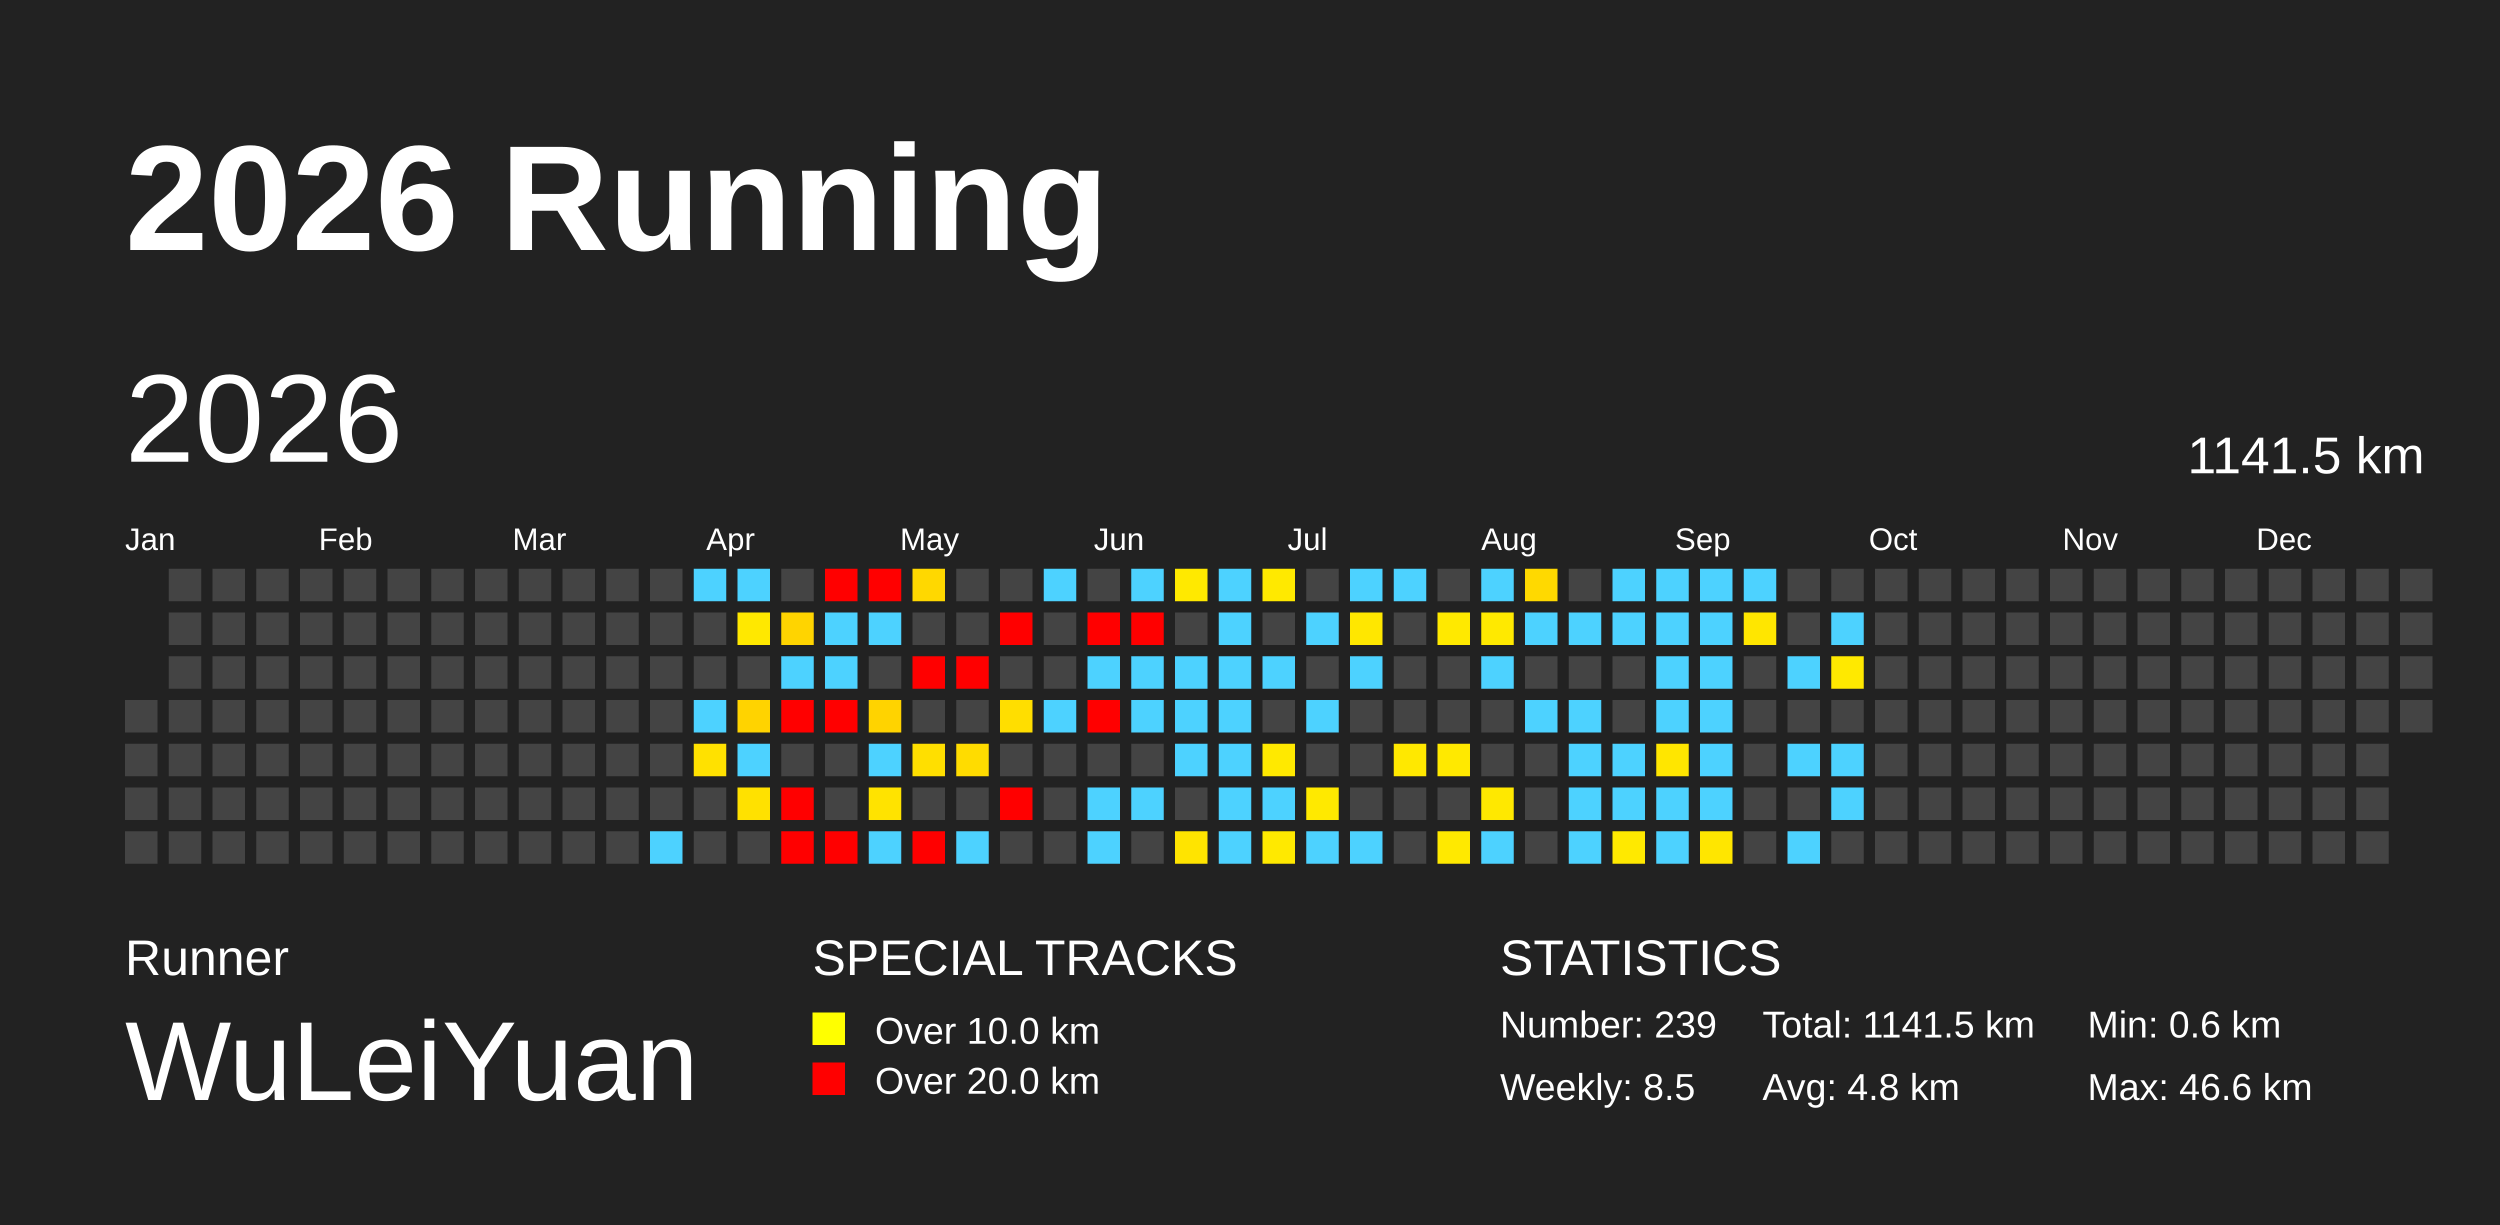
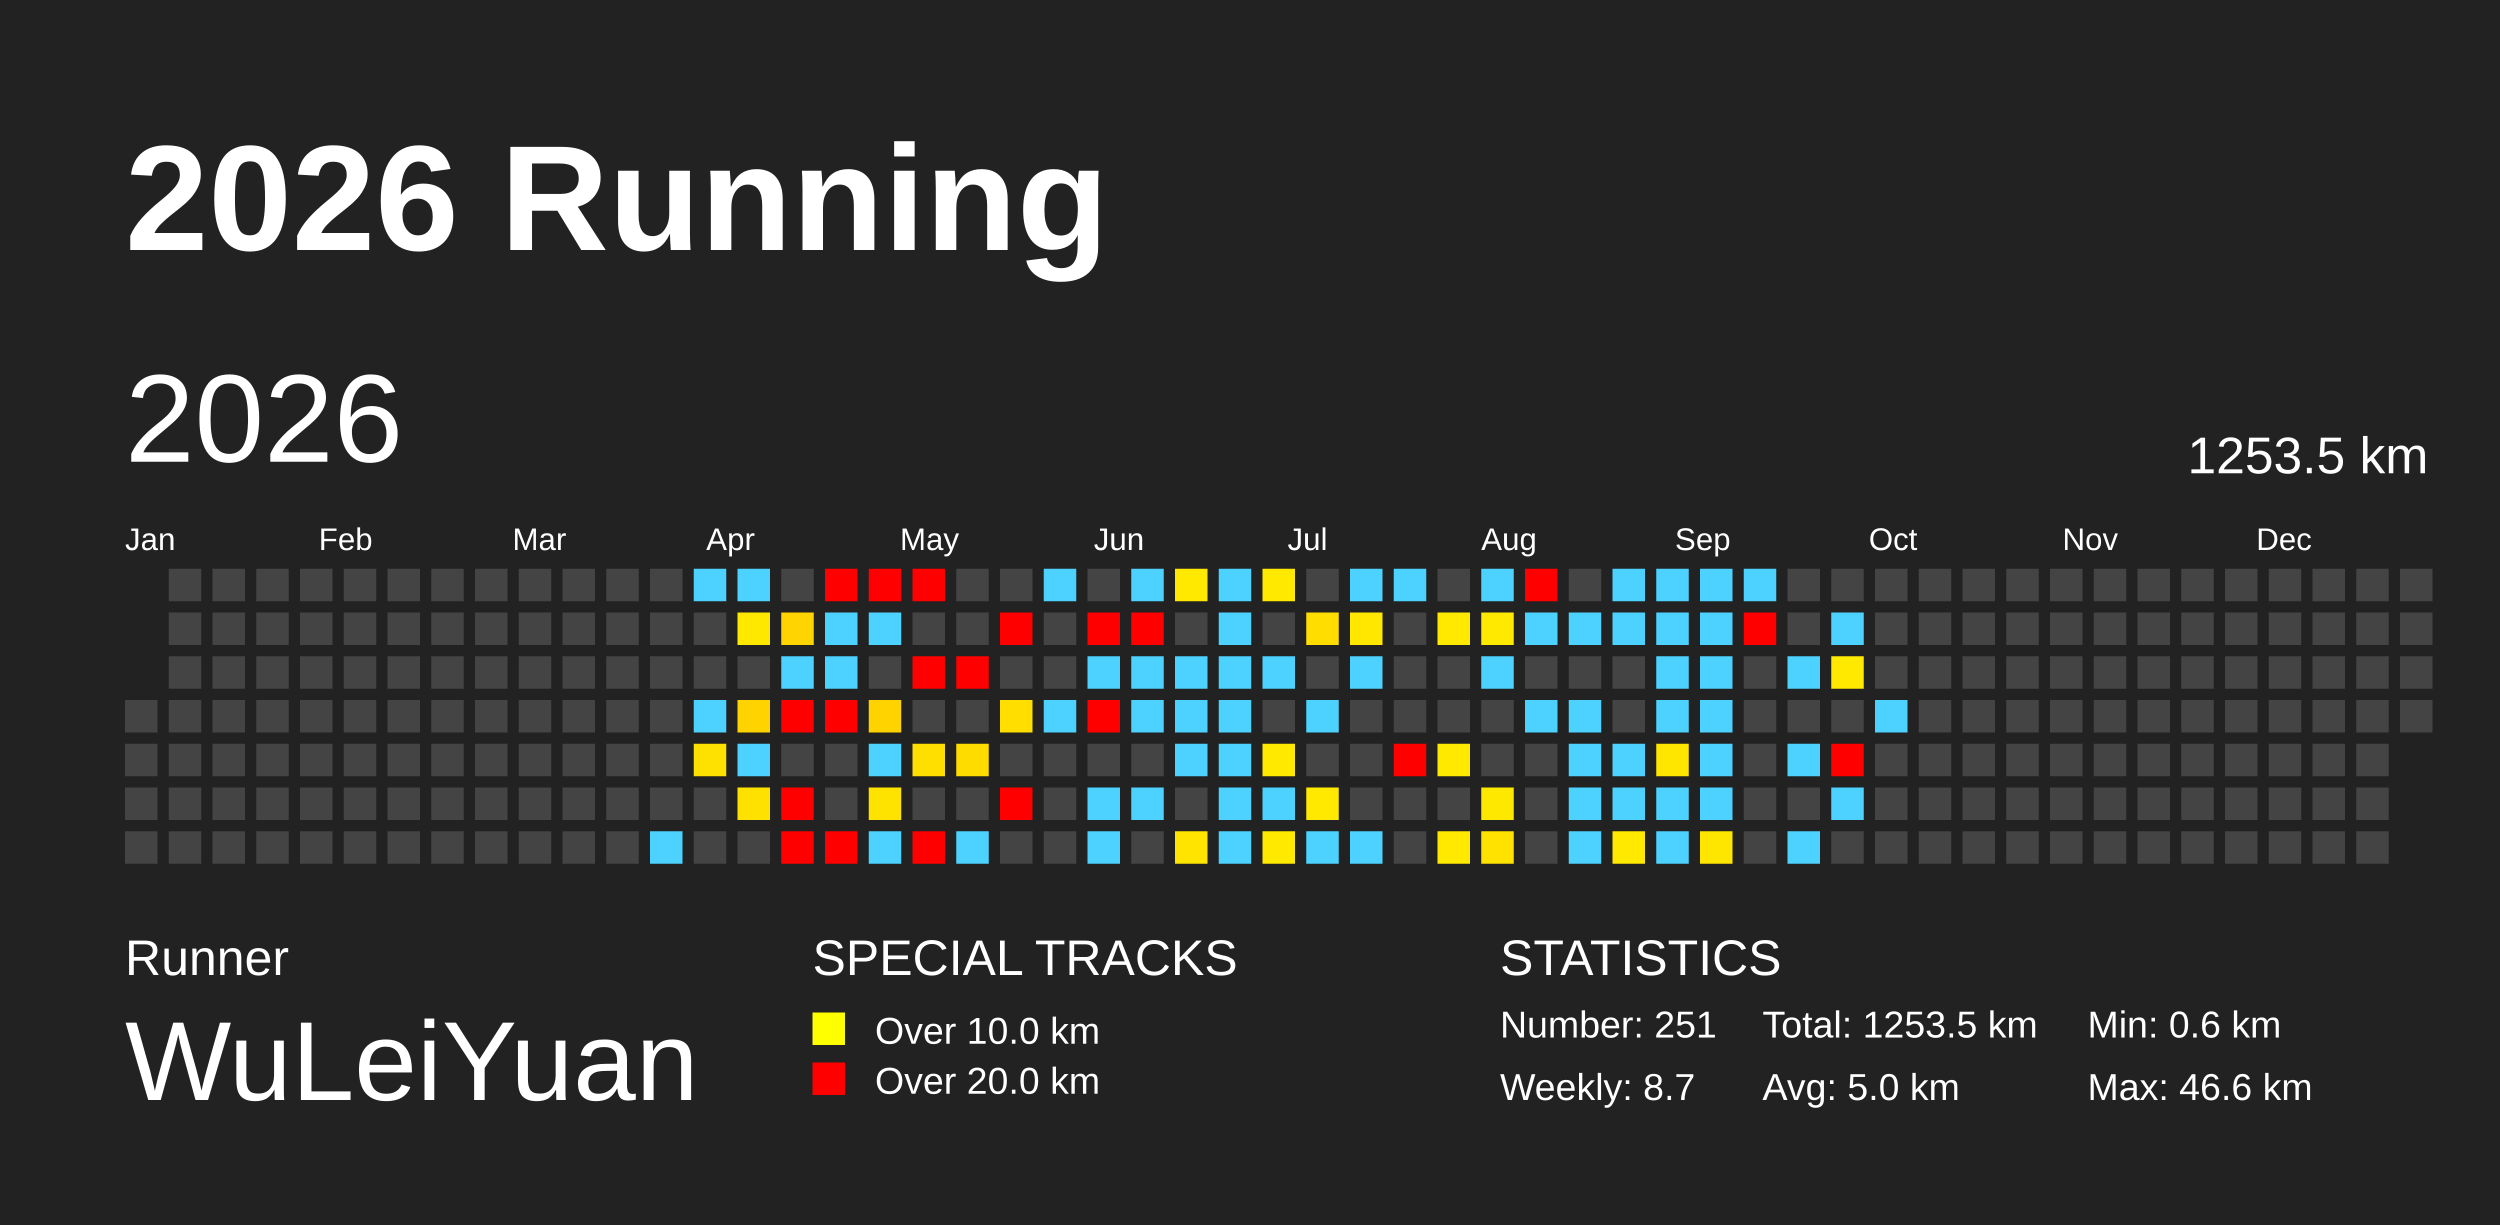
<svg xmlns="http://www.w3.org/2000/svg" baseProfile="full" height="98mm" version="1.1" viewBox="0,0,200,98" width="200mm">
  <defs />
  <rect fill="#222222" height="98" width="200" x="0" y="0" />
  <text fill="#FFFFFF" style="font-size:12px; font-family:Arial; font-weight:bold;" x="10" y="20">2026 Running</text>
  <text fill="#FFFFFF" style="font-size:4px; font-family:Arial" x="10" y="78">Runner</text>
  <text fill="#FFFFFF" style="font-size:9px; font-family:Arial" x="10" y="88">WuLeiYuan</text>
  <text fill="#FFFFFF" style="font-size:4px; font-family:Arial" x="65" y="78">SPECIAL TRACKS</text>
  <rect fill="yellow" height="2.6" width="2.6" x="65" y="81" />
  <text fill="#FFFFFF" style="font-size:3px; font-family:Arial" x="70" y="83.5">Over 10.0 km</text>
  <rect fill="red" height="2.6" width="2.6" x="65" y="85" />
  <text fill="#FFFFFF" style="font-size:3px; font-family:Arial" x="70" y="87.5">Over 20.0 km</text>
  <text fill="#FFFFFF" style="font-size:4px; font-family:Arial" x="120" y="78">STATISTICS</text>
-   <text fill="#FFFFFF" style="font-size:3px; font-family:Arial" x="120" y="83">Number: 239</text>
-   <text fill="#FFFFFF" style="font-size:3px; font-family:Arial" x="120" y="88">Weekly: 8.5</text>
-   <text fill="#FFFFFF" style="font-size:3px; font-family:Arial" x="141" y="83">Total: 1141.5 km</text>
-   <text fill="#FFFFFF" style="font-size:3px; font-family:Arial" x="141" y="88">Avg: 4.8 km</text>
+   <text fill="#FFFFFF" style="font-size:3px; font-family:Arial" x="120" y="83">Number: 251</text>
+   <text fill="#FFFFFF" style="font-size:3px; font-family:Arial" x="120" y="88">Weekly: 8.7</text>
+   <text fill="#FFFFFF" style="font-size:3px; font-family:Arial" x="141" y="83">Total: 1253.5 km</text>
+   <text fill="#FFFFFF" style="font-size:3px; font-family:Arial" x="141" y="88">Avg: 5.0 km</text>
  <text fill="#FFFFFF" style="font-size:3px; font-family:Arial" x="167" y="83">Min: 0.6 km</text>
  <text fill="#FFFFFF" style="font-size:3px; font-family:Arial" x="167" y="88">Max: 46.6 km</text>
  <text dominant-baseline="hanging" fill="#FFFFFF" style="font-size:10.0px; font-family:Arial;" x="10" y="30">2026</text>
-   <text dominant-baseline="hanging" fill="#FFFFFF" style="font-size:4.125px; font-family:Arial;" x="175" y="35">1141.5 km</text>
+   <text dominant-baseline="hanging" fill="#FFFFFF" style="font-size:4.125px; font-family:Arial;" x="175" y="35">1253.5 km</text>
  <text fill="#FFFFFF" style="font-size:2.5px; font-family:Arial" x="10.0" y="44">Jan</text>
  <text fill="#FFFFFF" style="font-size:2.5px; font-family:Arial" x="25.5" y="44">Feb</text>
  <text fill="#FFFFFF" style="font-size:2.5px; font-family:Arial" x="41.0" y="44">Mar</text>
  <text fill="#FFFFFF" style="font-size:2.5px; font-family:Arial" x="56.5" y="44">Apr</text>
  <text fill="#FFFFFF" style="font-size:2.5px; font-family:Arial" x="72.0" y="44">May</text>
  <text fill="#FFFFFF" style="font-size:2.5px; font-family:Arial" x="87.5" y="44">Jun</text>
  <text fill="#FFFFFF" style="font-size:2.5px; font-family:Arial" x="103.0" y="44">Jul</text>
  <text fill="#FFFFFF" style="font-size:2.5px; font-family:Arial" x="118.5" y="44">Aug</text>
  <text fill="#FFFFFF" style="font-size:2.5px; font-family:Arial" x="134.0" y="44">Sep</text>
  <text fill="#FFFFFF" style="font-size:2.5px; font-family:Arial" x="149.5" y="44">Oct</text>
  <text fill="#FFFFFF" style="font-size:2.5px; font-family:Arial" x="165.0" y="44">Nov</text>
  <text fill="#FFFFFF" style="font-size:2.5px; font-family:Arial" x="180.5" y="44">Dec</text>
  <rect fill="#444444" height="2.6" width="2.6" x="10.0" y="56.0" />
  <rect fill="#444444" height="2.6" width="2.6" x="10.0" y="59.5" />
  <rect fill="#444444" height="2.6" width="2.6" x="10.0" y="63.0" />
  <rect fill="#444444" height="2.6" width="2.6" x="10.0" y="66.5" />
  <rect fill="#444444" height="2.6" width="2.6" x="13.5" y="45.5" />
  <rect fill="#444444" height="2.6" width="2.6" x="13.5" y="49.0" />
  <rect fill="#444444" height="2.6" width="2.6" x="13.5" y="52.5" />
  <rect fill="#444444" height="2.6" width="2.6" x="13.5" y="56.0" />
  <rect fill="#444444" height="2.6" width="2.6" x="13.5" y="59.5" />
  <rect fill="#444444" height="2.6" width="2.6" x="13.5" y="63.0" />
  <rect fill="#444444" height="2.6" width="2.6" x="13.5" y="66.5" />
  <rect fill="#444444" height="2.6" width="2.6" x="17.0" y="45.5" />
  <rect fill="#444444" height="2.6" width="2.6" x="17.0" y="49.0" />
  <rect fill="#444444" height="2.6" width="2.6" x="17.0" y="52.5" />
  <rect fill="#444444" height="2.6" width="2.6" x="17.0" y="56.0" />
  <rect fill="#444444" height="2.6" width="2.6" x="17.0" y="59.5" />
  <rect fill="#444444" height="2.6" width="2.6" x="17.0" y="63.0" />
  <rect fill="#444444" height="2.6" width="2.6" x="17.0" y="66.5" />
  <rect fill="#444444" height="2.6" width="2.6" x="20.5" y="45.5" />
  <rect fill="#444444" height="2.6" width="2.6" x="20.5" y="49.0" />
  <rect fill="#444444" height="2.6" width="2.6" x="20.5" y="52.5" />
  <rect fill="#444444" height="2.6" width="2.6" x="20.5" y="56.0" />
  <rect fill="#444444" height="2.6" width="2.6" x="20.5" y="59.5" />
  <rect fill="#444444" height="2.6" width="2.6" x="20.5" y="63.0" />
  <rect fill="#444444" height="2.6" width="2.6" x="20.5" y="66.5" />
  <rect fill="#444444" height="2.6" width="2.6" x="24.0" y="45.5" />
  <rect fill="#444444" height="2.6" width="2.6" x="24.0" y="49.0" />
  <rect fill="#444444" height="2.6" width="2.6" x="24.0" y="52.5" />
  <rect fill="#444444" height="2.6" width="2.6" x="24.0" y="56.0" />
  <rect fill="#444444" height="2.6" width="2.6" x="24.0" y="59.5" />
  <rect fill="#444444" height="2.6" width="2.6" x="24.0" y="63.0" />
  <rect fill="#444444" height="2.6" width="2.6" x="24.0" y="66.5" />
  <rect fill="#444444" height="2.6" width="2.6" x="27.5" y="45.5" />
  <rect fill="#444444" height="2.6" width="2.6" x="27.5" y="49.0" />
  <rect fill="#444444" height="2.6" width="2.6" x="27.5" y="52.5" />
  <rect fill="#444444" height="2.6" width="2.6" x="27.5" y="56.0" />
  <rect fill="#444444" height="2.6" width="2.6" x="27.5" y="59.5" />
  <rect fill="#444444" height="2.6" width="2.6" x="27.5" y="63.0" />
  <rect fill="#444444" height="2.6" width="2.6" x="27.5" y="66.5" />
  <rect fill="#444444" height="2.6" width="2.6" x="31.0" y="45.5" />
  <rect fill="#444444" height="2.6" width="2.6" x="31.0" y="49.0" />
  <rect fill="#444444" height="2.6" width="2.6" x="31.0" y="52.5" />
  <rect fill="#444444" height="2.6" width="2.6" x="31.0" y="56.0" />
  <rect fill="#444444" height="2.6" width="2.6" x="31.0" y="59.5" />
  <rect fill="#444444" height="2.6" width="2.6" x="31.0" y="63.0" />
  <rect fill="#444444" height="2.6" width="2.6" x="31.0" y="66.5" />
  <rect fill="#444444" height="2.6" width="2.6" x="34.5" y="45.5" />
  <rect fill="#444444" height="2.6" width="2.6" x="34.5" y="49.0" />
  <rect fill="#444444" height="2.6" width="2.6" x="34.5" y="52.5" />
  <rect fill="#444444" height="2.6" width="2.6" x="34.5" y="56.0" />
  <rect fill="#444444" height="2.6" width="2.6" x="34.5" y="59.5" />
  <rect fill="#444444" height="2.6" width="2.6" x="34.5" y="63.0" />
  <rect fill="#444444" height="2.6" width="2.6" x="34.5" y="66.5" />
  <rect fill="#444444" height="2.6" width="2.6" x="38.0" y="45.5" />
  <rect fill="#444444" height="2.6" width="2.6" x="38.0" y="49.0" />
  <rect fill="#444444" height="2.6" width="2.6" x="38.0" y="52.5" />
  <rect fill="#444444" height="2.6" width="2.6" x="38.0" y="56.0" />
  <rect fill="#444444" height="2.6" width="2.6" x="38.0" y="59.5" />
  <rect fill="#444444" height="2.6" width="2.6" x="38.0" y="63.0" />
  <rect fill="#444444" height="2.6" width="2.6" x="38.0" y="66.5" />
  <rect fill="#444444" height="2.6" width="2.6" x="41.5" y="45.5" />
  <rect fill="#444444" height="2.6" width="2.6" x="41.5" y="49.0" />
  <rect fill="#444444" height="2.6" width="2.6" x="41.5" y="52.5" />
  <rect fill="#444444" height="2.6" width="2.6" x="41.5" y="56.0" />
  <rect fill="#444444" height="2.6" width="2.6" x="41.5" y="59.5" />
  <rect fill="#444444" height="2.6" width="2.6" x="41.5" y="63.0" />
  <rect fill="#444444" height="2.6" width="2.6" x="41.5" y="66.5" />
  <rect fill="#444444" height="2.6" width="2.6" x="45.0" y="45.5" />
  <rect fill="#444444" height="2.6" width="2.6" x="45.0" y="49.0" />
  <rect fill="#444444" height="2.6" width="2.6" x="45.0" y="52.5" />
  <rect fill="#444444" height="2.6" width="2.6" x="45.0" y="56.0" />
  <rect fill="#444444" height="2.6" width="2.6" x="45.0" y="59.5" />
  <rect fill="#444444" height="2.6" width="2.6" x="45.0" y="63.0" />
  <rect fill="#444444" height="2.6" width="2.6" x="45.0" y="66.5" />
  <rect fill="#444444" height="2.6" width="2.6" x="48.5" y="45.5" />
  <rect fill="#444444" height="2.6" width="2.6" x="48.5" y="49.0" />
  <rect fill="#444444" height="2.6" width="2.6" x="48.5" y="52.5" />
  <rect fill="#444444" height="2.6" width="2.6" x="48.5" y="56.0" />
  <rect fill="#444444" height="2.6" width="2.6" x="48.5" y="59.5" />
  <rect fill="#444444" height="2.6" width="2.6" x="48.5" y="63.0" />
  <rect fill="#444444" height="2.6" width="2.6" x="48.5" y="66.5" />
  <rect fill="#444444" height="2.6" width="2.6" x="52.0" y="45.5" />
  <rect fill="#444444" height="2.6" width="2.6" x="52.0" y="49.0" />
  <rect fill="#444444" height="2.6" width="2.6" x="52.0" y="52.5" />
  <rect fill="#444444" height="2.6" width="2.6" x="52.0" y="56.0" />
  <rect fill="#444444" height="2.6" width="2.6" x="52.0" y="59.5" />
  <rect fill="#444444" height="2.6" width="2.6" x="52.0" y="63.0" />
  <rect fill="#4dd2ff" height="2.6" width="2.6" x="52.0" y="66.5" />
  <rect fill="#4dd2ff" height="2.6" width="2.6" x="55.5" y="45.5" />
  <rect fill="#444444" height="2.6" width="2.6" x="55.5" y="49.0" />
  <rect fill="#444444" height="2.6" width="2.6" x="55.5" y="52.5" />
  <rect fill="#4dd2ff" height="2.6" width="2.6" x="55.5" y="56.0" />
  <rect fill="#ffe100" height="2.6" width="2.6" x="55.5" y="59.5" />
  <rect fill="#444444" height="2.6" width="2.6" x="55.5" y="63.0" />
  <rect fill="#444444" height="2.6" width="2.6" x="55.5" y="66.5" />
  <rect fill="#4dd2ff" height="2.6" width="2.6" x="59.0" y="45.5" />
  <rect fill="#ffe800" height="2.6" width="2.6" x="59.0" y="49.0" />
  <rect fill="#444444" height="2.6" width="2.6" x="59.0" y="52.5" />
  <rect fill="#ffd300" height="2.6" width="2.6" x="59.0" y="56.0" />
  <rect fill="#4dd2ff" height="2.6" width="2.6" x="59.0" y="59.5" />
  <rect fill="#ffe100" height="2.6" width="2.6" x="59.0" y="63.0" />
  <rect fill="#444444" height="2.6" width="2.6" x="59.0" y="66.5" />
  <rect fill="#444444" height="2.6" width="2.6" x="62.5" y="45.5" />
  <rect fill="#ffd400" height="2.6" width="2.6" x="62.5" y="49.0" />
  <rect fill="#4dd2ff" height="2.6" width="2.6" x="62.5" y="52.5" />
  <rect fill="red" height="2.6" width="2.6" x="62.5" y="56.0" />
  <rect fill="#444444" height="2.6" width="2.6" x="62.5" y="59.5" />
  <rect fill="red" height="2.6" width="2.6" x="62.5" y="63.0" />
  <rect fill="red" height="2.6" width="2.6" x="62.5" y="66.5" />
  <rect fill="red" height="2.6" width="2.6" x="66.0" y="45.5" />
  <rect fill="#4dd2ff" height="2.6" width="2.6" x="66.0" y="49.0" />
  <rect fill="#4dd2ff" height="2.6" width="2.6" x="66.0" y="52.5" />
  <rect fill="red" height="2.6" width="2.6" x="66.0" y="56.0" />
  <rect fill="#444444" height="2.6" width="2.6" x="66.0" y="59.5" />
  <rect fill="#444444" height="2.6" width="2.6" x="66.0" y="63.0" />
  <rect fill="red" height="2.6" width="2.6" x="66.0" y="66.5" />
  <rect fill="red" height="2.6" width="2.6" x="69.5" y="45.5" />
  <rect fill="#4dd2ff" height="2.6" width="2.6" x="69.5" y="49.0" />
  <rect fill="#444444" height="2.6" width="2.6" x="69.5" y="52.5" />
  <rect fill="#ffd300" height="2.6" width="2.6" x="69.5" y="56.0" />
  <rect fill="#4dd2ff" height="2.6" width="2.6" x="69.5" y="59.5" />
  <rect fill="#ffe300" height="2.6" width="2.6" x="69.5" y="63.0" />
  <rect fill="#4dd2ff" height="2.6" width="2.6" x="69.5" y="66.5" />
-   <rect fill="#ffd800" height="2.6" width="2.6" x="73.0" y="45.5" />
+   <rect fill="red" height="2.6" width="2.6" x="73.0" y="45.5" />
  <rect fill="#444444" height="2.6" width="2.6" x="73.0" y="49.0" />
  <rect fill="red" height="2.6" width="2.6" x="73.0" y="52.5" />
  <rect fill="#444444" height="2.6" width="2.6" x="73.0" y="56.0" />
  <rect fill="#ffdf00" height="2.6" width="2.6" x="73.0" y="59.5" />
  <rect fill="#444444" height="2.6" width="2.6" x="73.0" y="63.0" />
  <rect fill="red" height="2.6" width="2.6" x="73.0" y="66.5" />
  <rect fill="#444444" height="2.6" width="2.6" x="76.5" y="45.5" />
  <rect fill="#444444" height="2.6" width="2.6" x="76.5" y="49.0" />
  <rect fill="red" height="2.6" width="2.6" x="76.5" y="52.5" />
  <rect fill="#444444" height="2.6" width="2.6" x="76.5" y="56.0" />
  <rect fill="#ffdc00" height="2.6" width="2.6" x="76.5" y="59.5" />
  <rect fill="#444444" height="2.6" width="2.6" x="76.5" y="63.0" />
  <rect fill="#4dd2ff" height="2.6" width="2.6" x="76.5" y="66.5" />
  <rect fill="#444444" height="2.6" width="2.6" x="80.0" y="45.5" />
  <rect fill="red" height="2.6" width="2.6" x="80.0" y="49.0" />
  <rect fill="#444444" height="2.6" width="2.6" x="80.0" y="52.5" />
  <rect fill="#ffde00" height="2.6" width="2.6" x="80.0" y="56.0" />
  <rect fill="#444444" height="2.6" width="2.6" x="80.0" y="59.5" />
  <rect fill="red" height="2.6" width="2.6" x="80.0" y="63.0" />
  <rect fill="#444444" height="2.6" width="2.6" x="80.0" y="66.5" />
  <rect fill="#4dd2ff" height="2.6" width="2.6" x="83.5" y="45.5" />
  <rect fill="#444444" height="2.6" width="2.6" x="83.5" y="49.0" />
  <rect fill="#444444" height="2.6" width="2.6" x="83.5" y="52.5" />
  <rect fill="#4dd2ff" height="2.6" width="2.6" x="83.5" y="56.0" />
  <rect fill="#444444" height="2.6" width="2.6" x="83.5" y="59.5" />
  <rect fill="#444444" height="2.6" width="2.6" x="83.5" y="63.0" />
  <rect fill="#444444" height="2.6" width="2.6" x="83.5" y="66.5" />
  <rect fill="#444444" height="2.6" width="2.6" x="87.0" y="45.5" />
  <rect fill="red" height="2.6" width="2.6" x="87.0" y="49.0" />
  <rect fill="#4dd2ff" height="2.6" width="2.6" x="87.0" y="52.5" />
  <rect fill="red" height="2.6" width="2.6" x="87.0" y="56.0" />
  <rect fill="#444444" height="2.6" width="2.6" x="87.0" y="59.5" />
  <rect fill="#4dd2ff" height="2.6" width="2.6" x="87.0" y="63.0" />
  <rect fill="#4dd2ff" height="2.6" width="2.6" x="87.0" y="66.5" />
  <rect fill="#4dd2ff" height="2.6" width="2.6" x="90.5" y="45.5" />
  <rect fill="red" height="2.6" width="2.6" x="90.5" y="49.0" />
  <rect fill="#4dd2ff" height="2.6" width="2.6" x="90.5" y="52.5" />
  <rect fill="#4dd2ff" height="2.6" width="2.6" x="90.5" y="56.0" />
  <rect fill="#444444" height="2.6" width="2.6" x="90.5" y="59.5" />
  <rect fill="#4dd2ff" height="2.6" width="2.6" x="90.5" y="63.0" />
  <rect fill="#444444" height="2.6" width="2.6" x="90.5" y="66.5" />
  <rect fill="#ffe900" height="2.6" width="2.6" x="94.0" y="45.5" />
  <rect fill="#444444" height="2.6" width="2.6" x="94.0" y="49.0" />
  <rect fill="#4dd2ff" height="2.6" width="2.6" x="94.0" y="52.5" />
  <rect fill="#4dd2ff" height="2.6" width="2.6" x="94.0" y="56.0" />
  <rect fill="#4dd2ff" height="2.6" width="2.6" x="94.0" y="59.5" />
  <rect fill="#444444" height="2.6" width="2.6" x="94.0" y="63.0" />
  <rect fill="#ffe400" height="2.6" width="2.6" x="94.0" y="66.5" />
  <rect fill="#4dd2ff" height="2.6" width="2.6" x="97.5" y="45.5" />
  <rect fill="#4dd2ff" height="2.6" width="2.6" x="97.5" y="49.0" />
  <rect fill="#4dd2ff" height="2.6" width="2.6" x="97.5" y="52.5" />
  <rect fill="#4dd2ff" height="2.6" width="2.6" x="97.5" y="56.0" />
  <rect fill="#4dd2ff" height="2.6" width="2.6" x="97.5" y="59.5" />
  <rect fill="#4dd2ff" height="2.6" width="2.6" x="97.5" y="63.0" />
  <rect fill="#4dd2ff" height="2.6" width="2.6" x="97.5" y="66.5" />
  <rect fill="#ffe900" height="2.6" width="2.6" x="101.0" y="45.5" />
  <rect fill="#444444" height="2.6" width="2.6" x="101.0" y="49.0" />
  <rect fill="#4dd2ff" height="2.6" width="2.6" x="101.0" y="52.5" />
  <rect fill="#444444" height="2.6" width="2.6" x="101.0" y="56.0" />
  <rect fill="#ffe900" height="2.6" width="2.6" x="101.0" y="59.5" />
  <rect fill="#4dd2ff" height="2.6" width="2.6" x="101.0" y="63.0" />
  <rect fill="#ffe900" height="2.6" width="2.6" x="101.0" y="66.5" />
  <rect fill="#444444" height="2.6" width="2.6" x="104.5" y="45.5" />
-   <rect fill="#4dd2ff" height="2.6" width="2.6" x="104.5" y="49.0" />
+   <rect fill="#ffdd00" height="2.6" width="2.6" x="104.5" y="49.0" />
  <rect fill="#444444" height="2.6" width="2.6" x="104.5" y="52.5" />
  <rect fill="#4dd2ff" height="2.6" width="2.6" x="104.5" y="56.0" />
  <rect fill="#444444" height="2.6" width="2.6" x="104.5" y="59.5" />
  <rect fill="#ffe900" height="2.6" width="2.6" x="104.5" y="63.0" />
  <rect fill="#4dd2ff" height="2.6" width="2.6" x="104.5" y="66.5" />
  <rect fill="#4dd2ff" height="2.6" width="2.6" x="108.0" y="45.5" />
  <rect fill="#ffe700" height="2.6" width="2.6" x="108.0" y="49.0" />
  <rect fill="#4dd2ff" height="2.6" width="2.6" x="108.0" y="52.5" />
  <rect fill="#444444" height="2.6" width="2.6" x="108.0" y="56.0" />
  <rect fill="#444444" height="2.6" width="2.6" x="108.0" y="59.5" />
  <rect fill="#444444" height="2.6" width="2.6" x="108.0" y="63.0" />
  <rect fill="#4dd2ff" height="2.6" width="2.6" x="108.0" y="66.5" />
  <rect fill="#4dd2ff" height="2.6" width="2.6" x="111.5" y="45.5" />
  <rect fill="#444444" height="2.6" width="2.6" x="111.5" y="49.0" />
  <rect fill="#444444" height="2.6" width="2.6" x="111.5" y="52.5" />
  <rect fill="#444444" height="2.6" width="2.6" x="111.5" y="56.0" />
-   <rect fill="#ffe800" height="2.6" width="2.6" x="111.5" y="59.5" />
+   <rect fill="red" height="2.6" width="2.6" x="111.5" y="59.5" />
  <rect fill="#444444" height="2.6" width="2.6" x="111.5" y="63.0" />
  <rect fill="#444444" height="2.6" width="2.6" x="111.5" y="66.5" />
  <rect fill="#444444" height="2.6" width="2.6" x="115.0" y="45.5" />
  <rect fill="#ffe900" height="2.6" width="2.6" x="115.0" y="49.0" />
  <rect fill="#444444" height="2.6" width="2.6" x="115.0" y="52.5" />
  <rect fill="#444444" height="2.6" width="2.6" x="115.0" y="56.0" />
  <rect fill="#ffe900" height="2.6" width="2.6" x="115.0" y="59.5" />
  <rect fill="#444444" height="2.6" width="2.6" x="115.0" y="63.0" />
  <rect fill="#ffe900" height="2.6" width="2.6" x="115.0" y="66.5" />
  <rect fill="#4dd2ff" height="2.6" width="2.6" x="118.5" y="45.5" />
  <rect fill="#ffe900" height="2.6" width="2.6" x="118.5" y="49.0" />
  <rect fill="#4dd2ff" height="2.6" width="2.6" x="118.5" y="52.5" />
  <rect fill="#444444" height="2.6" width="2.6" x="118.5" y="56.0" />
  <rect fill="#444444" height="2.6" width="2.6" x="118.5" y="59.5" />
  <rect fill="#ffe800" height="2.6" width="2.6" x="118.5" y="63.0" />
-   <rect fill="#4dd2ff" height="2.6" width="2.6" x="118.5" y="66.5" />
-   <rect fill="#ffd900" height="2.6" width="2.6" x="122.0" y="45.5" />
+   <rect fill="#ffe200" height="2.6" width="2.6" x="118.5" y="66.5" />
+   <rect fill="red" height="2.6" width="2.6" x="122.0" y="45.5" />
  <rect fill="#4dd2ff" height="2.6" width="2.6" x="122.0" y="49.0" />
  <rect fill="#444444" height="2.6" width="2.6" x="122.0" y="52.5" />
  <rect fill="#4dd2ff" height="2.6" width="2.6" x="122.0" y="56.0" />
  <rect fill="#444444" height="2.6" width="2.6" x="122.0" y="59.5" />
  <rect fill="#444444" height="2.6" width="2.6" x="122.0" y="63.0" />
  <rect fill="#444444" height="2.6" width="2.6" x="122.0" y="66.5" />
  <rect fill="#444444" height="2.6" width="2.6" x="125.5" y="45.5" />
  <rect fill="#4dd2ff" height="2.6" width="2.6" x="125.5" y="49.0" />
  <rect fill="#444444" height="2.6" width="2.6" x="125.5" y="52.5" />
  <rect fill="#4dd2ff" height="2.6" width="2.6" x="125.5" y="56.0" />
  <rect fill="#4dd2ff" height="2.6" width="2.6" x="125.5" y="59.5" />
  <rect fill="#4dd2ff" height="2.6" width="2.6" x="125.5" y="63.0" />
  <rect fill="#4dd2ff" height="2.6" width="2.6" x="125.5" y="66.5" />
  <rect fill="#4dd2ff" height="2.6" width="2.6" x="129.0" y="45.5" />
  <rect fill="#4dd2ff" height="2.6" width="2.6" x="129.0" y="49.0" />
  <rect fill="#444444" height="2.6" width="2.6" x="129.0" y="52.5" />
  <rect fill="#444444" height="2.6" width="2.6" x="129.0" y="56.0" />
  <rect fill="#4dd2ff" height="2.6" width="2.6" x="129.0" y="59.5" />
  <rect fill="#4dd2ff" height="2.6" width="2.6" x="129.0" y="63.0" />
  <rect fill="#ffe900" height="2.6" width="2.6" x="129.0" y="66.5" />
  <rect fill="#4dd2ff" height="2.6" width="2.6" x="132.5" y="45.5" />
  <rect fill="#4dd2ff" height="2.6" width="2.6" x="132.5" y="49.0" />
  <rect fill="#4dd2ff" height="2.6" width="2.6" x="132.5" y="52.5" />
  <rect fill="#4dd2ff" height="2.6" width="2.6" x="132.5" y="56.0" />
  <rect fill="#ffe600" height="2.6" width="2.6" x="132.5" y="59.5" />
  <rect fill="#4dd2ff" height="2.6" width="2.6" x="132.5" y="63.0" />
  <rect fill="#4dd2ff" height="2.6" width="2.6" x="132.5" y="66.5" />
  <rect fill="#4dd2ff" height="2.6" width="2.6" x="136.0" y="45.5" />
  <rect fill="#4dd2ff" height="2.6" width="2.6" x="136.0" y="49.0" />
  <rect fill="#4dd2ff" height="2.6" width="2.6" x="136.0" y="52.5" />
  <rect fill="#4dd2ff" height="2.6" width="2.6" x="136.0" y="56.0" />
  <rect fill="#4dd2ff" height="2.6" width="2.6" x="136.0" y="59.5" />
  <rect fill="#4dd2ff" height="2.6" width="2.6" x="136.0" y="63.0" />
  <rect fill="#ffe600" height="2.6" width="2.6" x="136.0" y="66.5" />
  <rect fill="#4dd2ff" height="2.6" width="2.6" x="139.5" y="45.5" />
-   <rect fill="#ffe600" height="2.6" width="2.6" x="139.5" y="49.0" />
+   <rect fill="red" height="2.6" width="2.6" x="139.5" y="49.0" />
  <rect fill="#444444" height="2.6" width="2.6" x="139.5" y="52.5" />
  <rect fill="#444444" height="2.6" width="2.6" x="139.5" y="56.0" />
  <rect fill="#444444" height="2.6" width="2.6" x="139.5" y="59.5" />
  <rect fill="#444444" height="2.6" width="2.6" x="139.5" y="63.0" />
  <rect fill="#444444" height="2.6" width="2.6" x="139.5" y="66.5" />
  <rect fill="#444444" height="2.6" width="2.6" x="143.0" y="45.5" />
  <rect fill="#444444" height="2.6" width="2.6" x="143.0" y="49.0" />
  <rect fill="#4dd2ff" height="2.6" width="2.6" x="143.0" y="52.5" />
  <rect fill="#444444" height="2.6" width="2.6" x="143.0" y="56.0" />
  <rect fill="#4dd2ff" height="2.6" width="2.6" x="143.0" y="59.5" />
  <rect fill="#444444" height="2.6" width="2.6" x="143.0" y="63.0" />
  <rect fill="#4dd2ff" height="2.6" width="2.6" x="143.0" y="66.5" />
  <rect fill="#444444" height="2.6" width="2.6" x="146.5" y="45.5" />
  <rect fill="#4dd2ff" height="2.6" width="2.6" x="146.5" y="49.0" />
  <rect fill="#ffe900" height="2.6" width="2.6" x="146.5" y="52.5" />
  <rect fill="#444444" height="2.6" width="2.6" x="146.5" y="56.0" />
-   <rect fill="#4dd2ff" height="2.6" width="2.6" x="146.5" y="59.5" />
+   <rect fill="red" height="2.6" width="2.6" x="146.5" y="59.5" />
  <rect fill="#4dd2ff" height="2.6" width="2.6" x="146.5" y="63.0" />
  <rect fill="#444444" height="2.6" width="2.6" x="146.5" y="66.5" />
  <rect fill="#444444" height="2.6" width="2.6" x="150.0" y="45.5" />
  <rect fill="#444444" height="2.6" width="2.6" x="150.0" y="49.0" />
  <rect fill="#444444" height="2.6" width="2.6" x="150.0" y="52.5" />
-   <rect fill="#444444" height="2.6" width="2.6" x="150.0" y="56.0" />
+   <rect fill="#4dd2ff" height="2.6" width="2.6" x="150.0" y="56.0" />
  <rect fill="#444444" height="2.6" width="2.6" x="150.0" y="59.5" />
  <rect fill="#444444" height="2.6" width="2.6" x="150.0" y="63.0" />
  <rect fill="#444444" height="2.6" width="2.6" x="150.0" y="66.5" />
  <rect fill="#444444" height="2.6" width="2.6" x="153.5" y="45.5" />
  <rect fill="#444444" height="2.6" width="2.6" x="153.5" y="49.0" />
  <rect fill="#444444" height="2.6" width="2.6" x="153.5" y="52.5" />
  <rect fill="#444444" height="2.6" width="2.6" x="153.5" y="56.0" />
  <rect fill="#444444" height="2.6" width="2.6" x="153.5" y="59.5" />
  <rect fill="#444444" height="2.6" width="2.6" x="153.5" y="63.0" />
  <rect fill="#444444" height="2.6" width="2.6" x="153.5" y="66.5" />
  <rect fill="#444444" height="2.6" width="2.6" x="157.0" y="45.5" />
  <rect fill="#444444" height="2.6" width="2.6" x="157.0" y="49.0" />
  <rect fill="#444444" height="2.6" width="2.6" x="157.0" y="52.5" />
  <rect fill="#444444" height="2.6" width="2.6" x="157.0" y="56.0" />
  <rect fill="#444444" height="2.6" width="2.6" x="157.0" y="59.5" />
  <rect fill="#444444" height="2.6" width="2.6" x="157.0" y="63.0" />
  <rect fill="#444444" height="2.6" width="2.6" x="157.0" y="66.5" />
  <rect fill="#444444" height="2.6" width="2.6" x="160.5" y="45.5" />
  <rect fill="#444444" height="2.6" width="2.6" x="160.5" y="49.0" />
  <rect fill="#444444" height="2.6" width="2.6" x="160.5" y="52.5" />
  <rect fill="#444444" height="2.6" width="2.6" x="160.5" y="56.0" />
  <rect fill="#444444" height="2.6" width="2.6" x="160.5" y="59.5" />
  <rect fill="#444444" height="2.6" width="2.6" x="160.5" y="63.0" />
  <rect fill="#444444" height="2.6" width="2.6" x="160.5" y="66.5" />
  <rect fill="#444444" height="2.6" width="2.6" x="164.0" y="45.5" />
  <rect fill="#444444" height="2.6" width="2.6" x="164.0" y="49.0" />
  <rect fill="#444444" height="2.6" width="2.6" x="164.0" y="52.5" />
  <rect fill="#444444" height="2.6" width="2.6" x="164.0" y="56.0" />
  <rect fill="#444444" height="2.6" width="2.6" x="164.0" y="59.5" />
  <rect fill="#444444" height="2.6" width="2.6" x="164.0" y="63.0" />
  <rect fill="#444444" height="2.6" width="2.6" x="164.0" y="66.5" />
  <rect fill="#444444" height="2.6" width="2.6" x="167.5" y="45.5" />
  <rect fill="#444444" height="2.6" width="2.6" x="167.5" y="49.0" />
  <rect fill="#444444" height="2.6" width="2.6" x="167.5" y="52.5" />
  <rect fill="#444444" height="2.6" width="2.6" x="167.5" y="56.0" />
  <rect fill="#444444" height="2.6" width="2.6" x="167.5" y="59.5" />
  <rect fill="#444444" height="2.6" width="2.6" x="167.5" y="63.0" />
  <rect fill="#444444" height="2.6" width="2.6" x="167.5" y="66.5" />
  <rect fill="#444444" height="2.6" width="2.6" x="171.0" y="45.5" />
  <rect fill="#444444" height="2.6" width="2.6" x="171.0" y="49.0" />
  <rect fill="#444444" height="2.6" width="2.6" x="171.0" y="52.5" />
  <rect fill="#444444" height="2.6" width="2.6" x="171.0" y="56.0" />
  <rect fill="#444444" height="2.6" width="2.6" x="171.0" y="59.5" />
  <rect fill="#444444" height="2.6" width="2.6" x="171.0" y="63.0" />
  <rect fill="#444444" height="2.6" width="2.6" x="171.0" y="66.5" />
  <rect fill="#444444" height="2.6" width="2.6" x="174.5" y="45.5" />
  <rect fill="#444444" height="2.6" width="2.6" x="174.5" y="49.0" />
  <rect fill="#444444" height="2.6" width="2.6" x="174.5" y="52.5" />
  <rect fill="#444444" height="2.6" width="2.6" x="174.5" y="56.0" />
  <rect fill="#444444" height="2.6" width="2.6" x="174.5" y="59.5" />
  <rect fill="#444444" height="2.6" width="2.6" x="174.5" y="63.0" />
  <rect fill="#444444" height="2.6" width="2.6" x="174.5" y="66.5" />
  <rect fill="#444444" height="2.6" width="2.6" x="178.0" y="45.5" />
  <rect fill="#444444" height="2.6" width="2.6" x="178.0" y="49.0" />
  <rect fill="#444444" height="2.6" width="2.6" x="178.0" y="52.5" />
  <rect fill="#444444" height="2.6" width="2.6" x="178.0" y="56.0" />
  <rect fill="#444444" height="2.6" width="2.6" x="178.0" y="59.5" />
  <rect fill="#444444" height="2.6" width="2.6" x="178.0" y="63.0" />
  <rect fill="#444444" height="2.6" width="2.6" x="178.0" y="66.5" />
  <rect fill="#444444" height="2.6" width="2.6" x="181.5" y="45.5" />
  <rect fill="#444444" height="2.6" width="2.6" x="181.5" y="49.0" />
  <rect fill="#444444" height="2.6" width="2.6" x="181.5" y="52.5" />
  <rect fill="#444444" height="2.6" width="2.6" x="181.5" y="56.0" />
  <rect fill="#444444" height="2.6" width="2.6" x="181.5" y="59.5" />
  <rect fill="#444444" height="2.6" width="2.6" x="181.5" y="63.0" />
  <rect fill="#444444" height="2.6" width="2.6" x="181.5" y="66.5" />
  <rect fill="#444444" height="2.6" width="2.6" x="185.0" y="45.5" />
  <rect fill="#444444" height="2.6" width="2.6" x="185.0" y="49.0" />
  <rect fill="#444444" height="2.6" width="2.6" x="185.0" y="52.5" />
  <rect fill="#444444" height="2.6" width="2.6" x="185.0" y="56.0" />
  <rect fill="#444444" height="2.6" width="2.6" x="185.0" y="59.5" />
  <rect fill="#444444" height="2.6" width="2.6" x="185.0" y="63.0" />
  <rect fill="#444444" height="2.6" width="2.6" x="185.0" y="66.5" />
  <rect fill="#444444" height="2.6" width="2.6" x="188.5" y="45.5" />
  <rect fill="#444444" height="2.6" width="2.6" x="188.5" y="49.0" />
  <rect fill="#444444" height="2.6" width="2.6" x="188.5" y="52.5" />
  <rect fill="#444444" height="2.6" width="2.6" x="188.5" y="56.0" />
  <rect fill="#444444" height="2.6" width="2.6" x="188.5" y="59.5" />
  <rect fill="#444444" height="2.6" width="2.6" x="188.5" y="63.0" />
  <rect fill="#444444" height="2.6" width="2.6" x="188.5" y="66.5" />
  <rect fill="#444444" height="2.6" width="2.6" x="192.0" y="45.5" />
  <rect fill="#444444" height="2.6" width="2.6" x="192.0" y="49.0" />
  <rect fill="#444444" height="2.6" width="2.6" x="192.0" y="52.5" />
  <rect fill="#444444" height="2.6" width="2.6" x="192.0" y="56.0" />
</svg>
